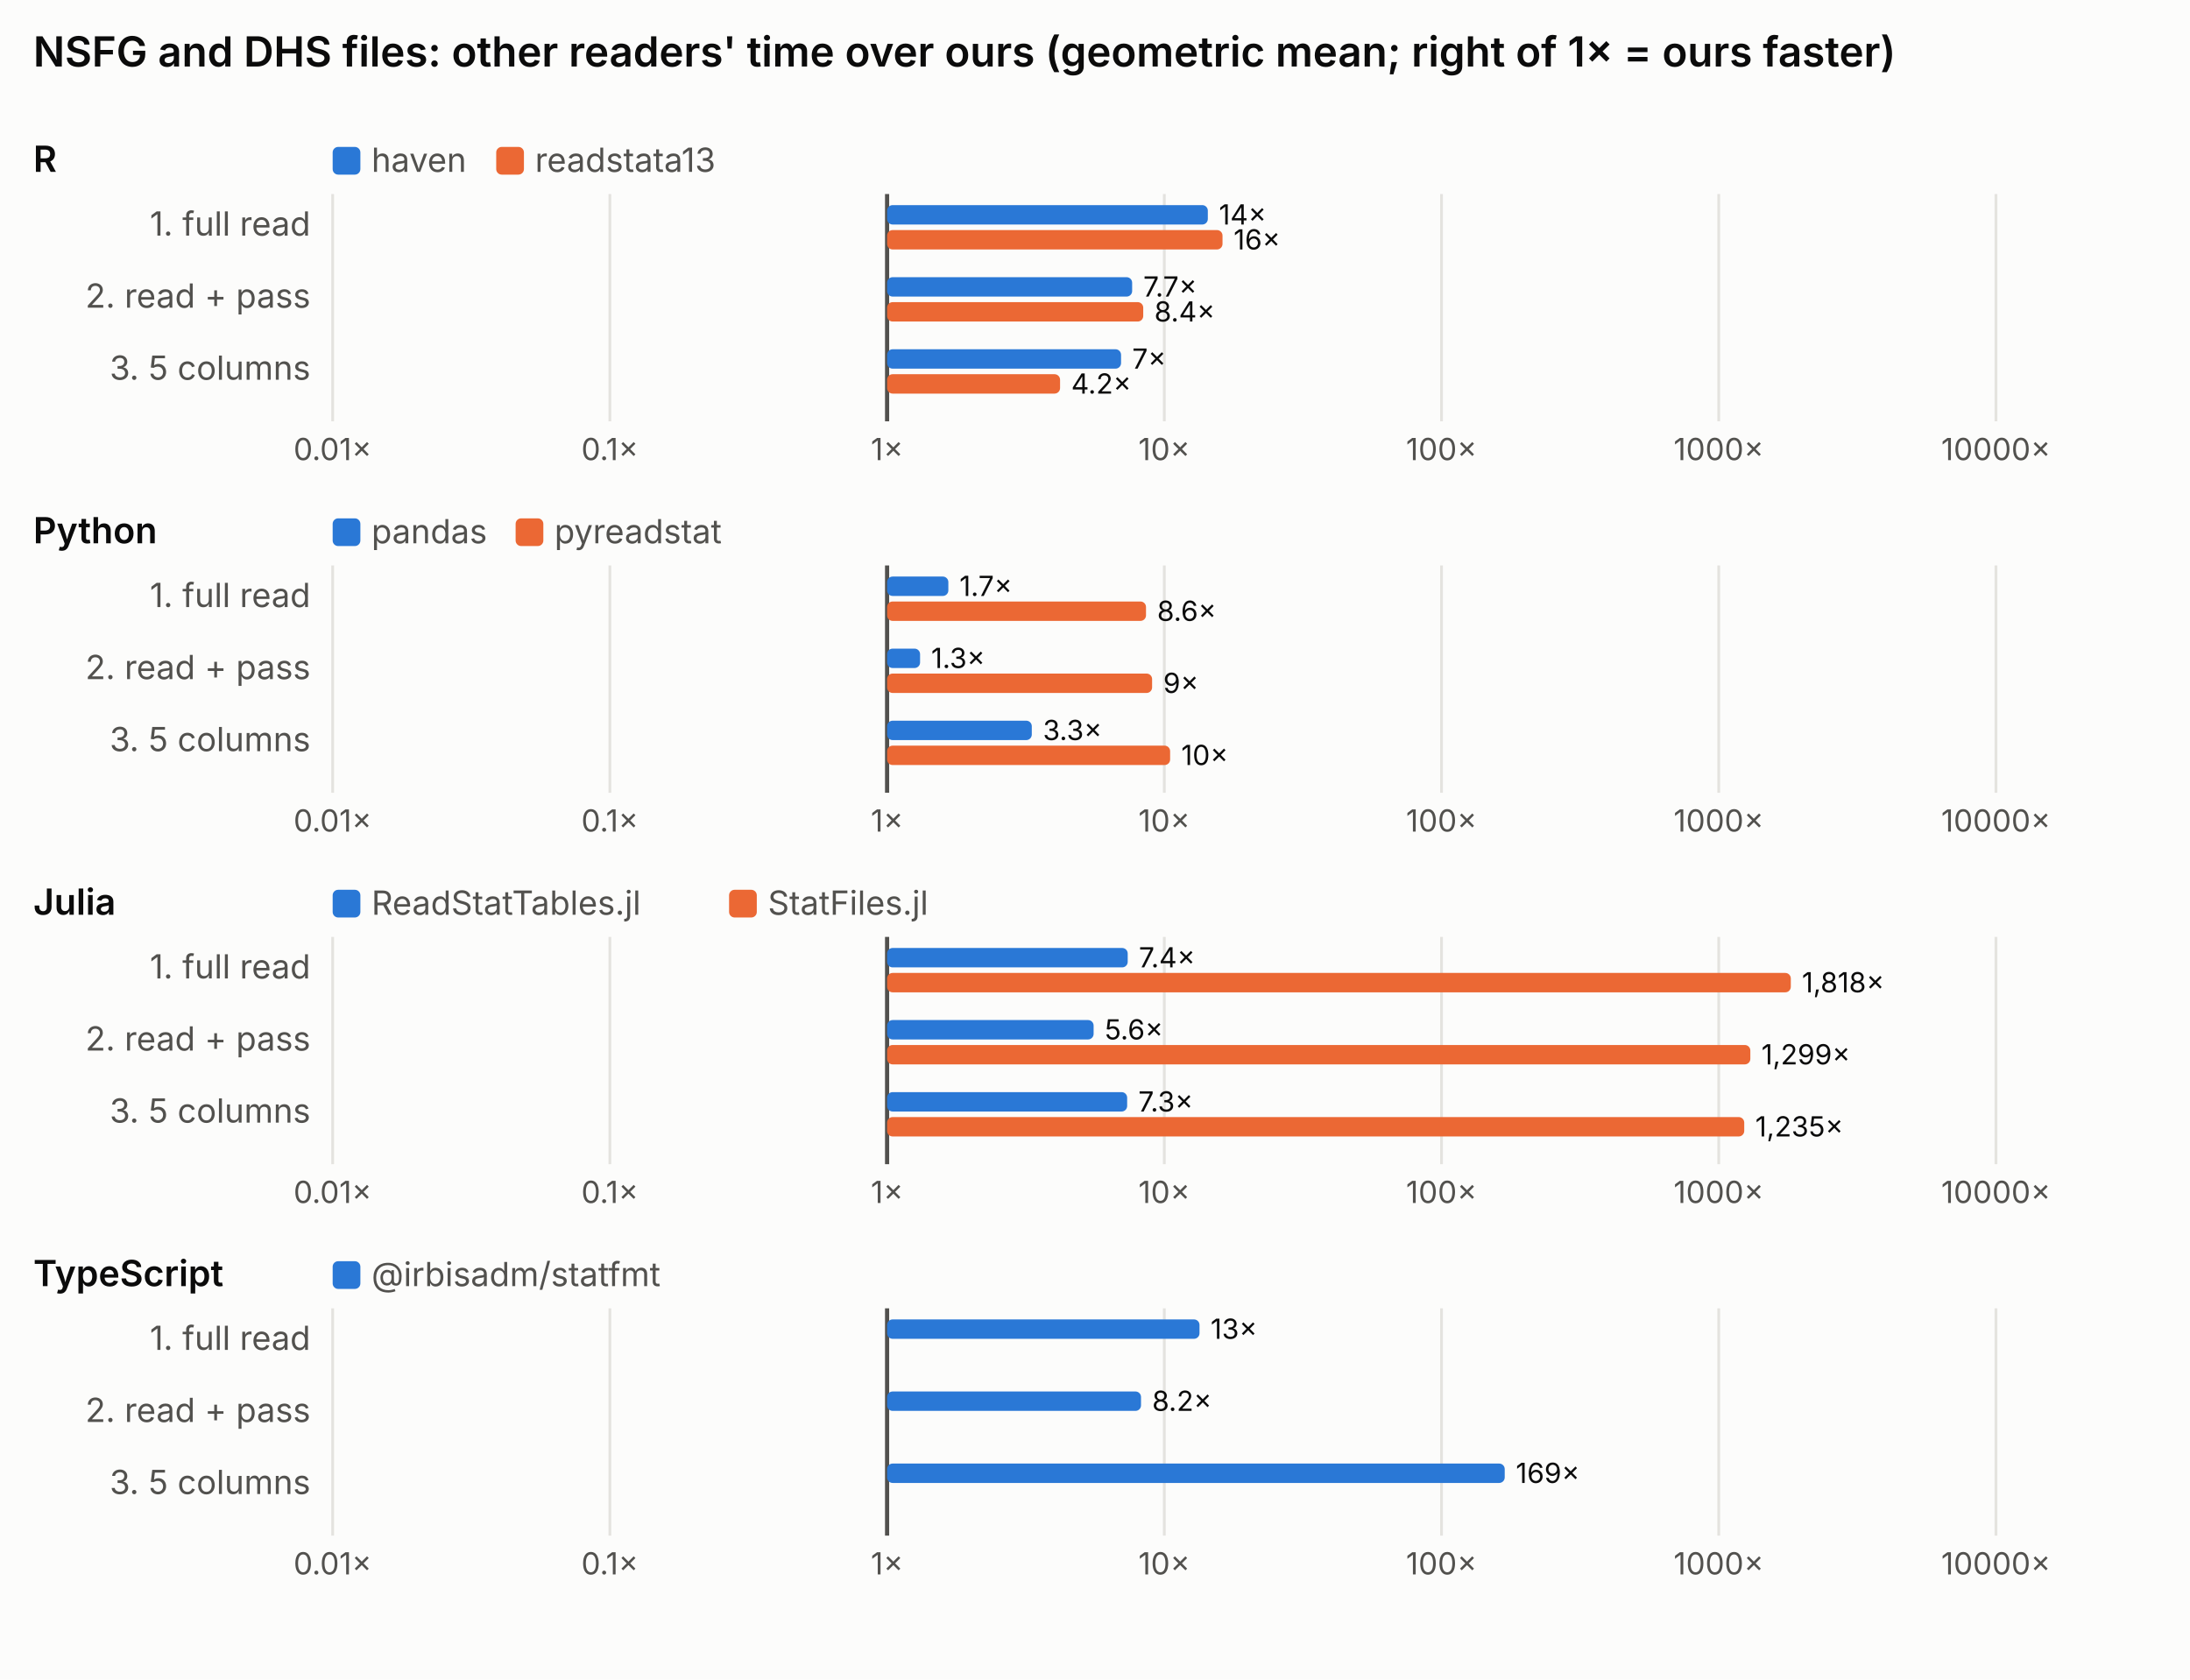
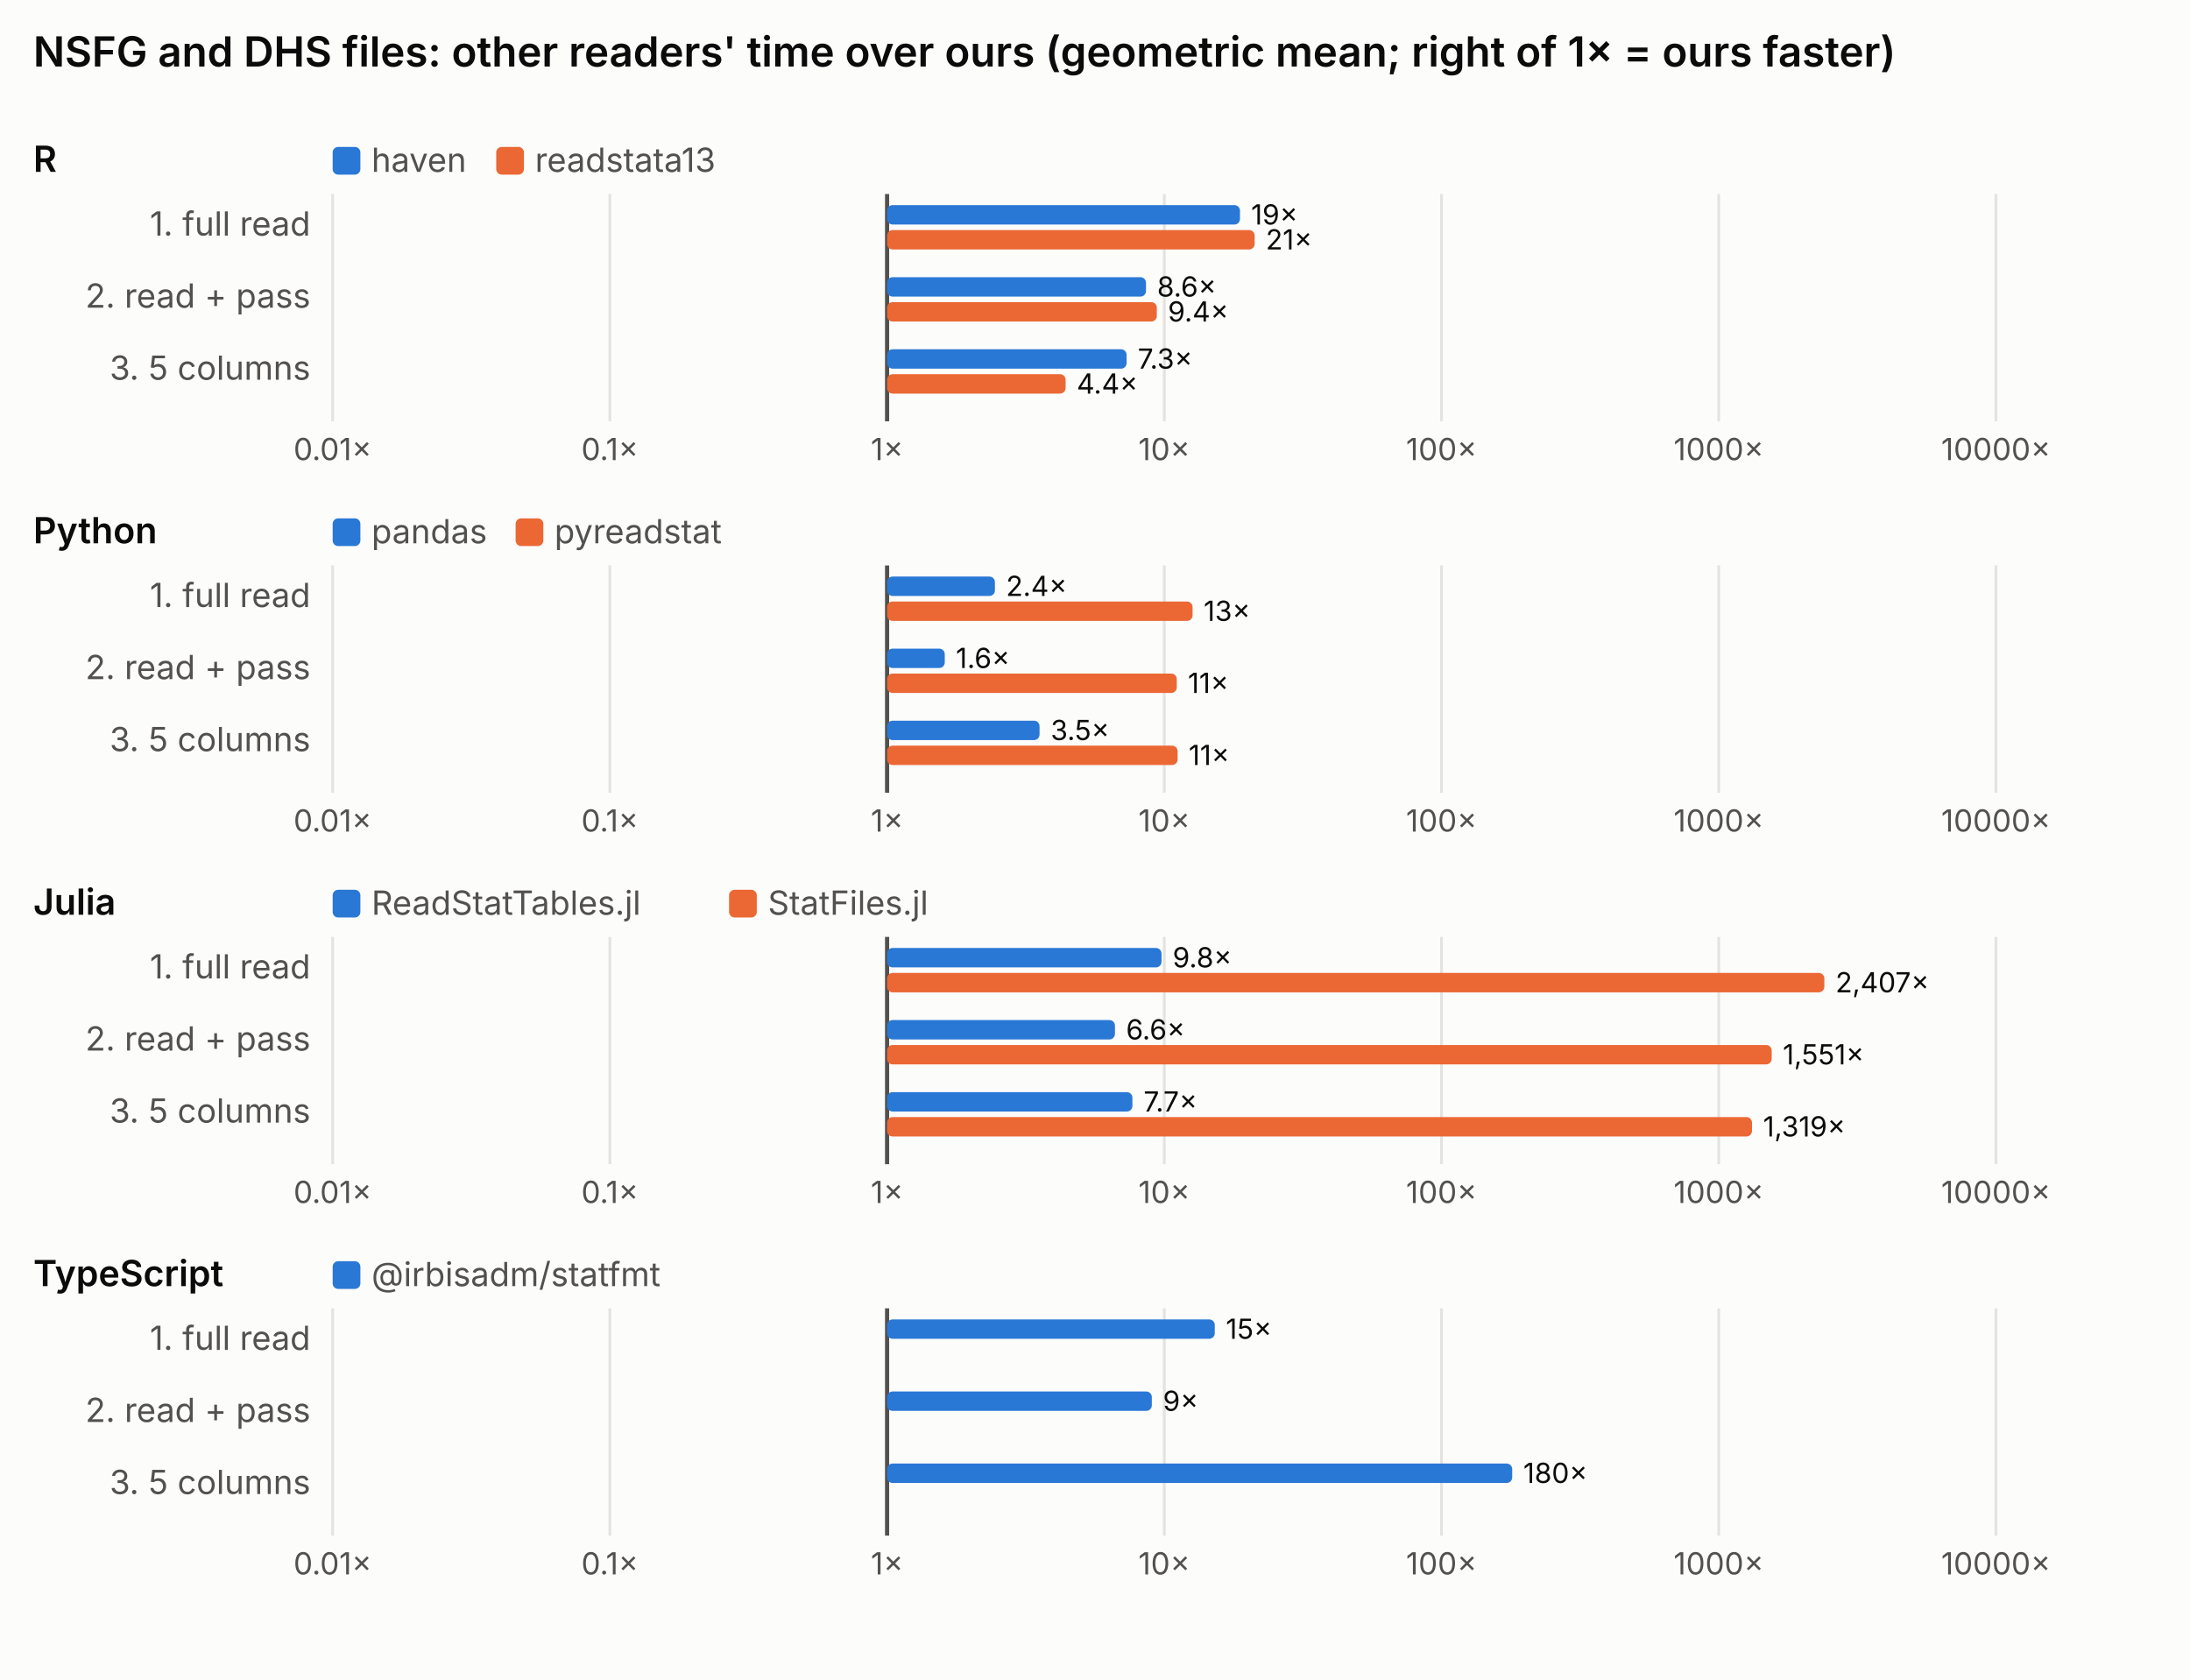
<svg xmlns="http://www.w3.org/2000/svg" width="790" height="606" viewBox="0 0 790 606" role="img" aria-label="NSFG and DHS files: time of each reader over ours">
  <style>
svg { font-family: -apple-system, system-ui, sans-serif; }
.bg { fill: #fcfcfb; } .t { fill: #0b0b0b; } .t2 { fill: #52514e; }
.grid { stroke: #e4e3df; stroke-width: 1; } .one { stroke: #52514e; stroke-width: 1.5; }
.s0 { fill: #2a78d6; } .s1 { fill: #eb6834; }
@media (prefers-color-scheme: dark) {
  .bg { fill: #1a1a19; } .t { fill: #f0efec; } .t2 { fill: #c3c2b7; }
  .grid { stroke: #3a3a37; } .one { stroke: #c3c2b7; }
  .s0 { fill: #3987e5; } .s1 { fill: #d95926; }
}
</style>
  <rect class="bg" width="790" height="606" />
  <text class="t" x="12" y="24" font-size="15" font-weight="600">NSFG and DHS files: other readers' time over ours (geometric mean; right of 1× = ours faster)</text>
  <text class="t" x="12" y="62" font-size="13" font-weight="600">R</text>
  <rect class="s0" x="120" y="53" width="10" height="10" rx="2" />
  <text class="t2" x="134" y="62" font-size="12">haven</text>
  <rect class="s1" x="179" y="53" width="10" height="10" rx="2" />
  <text class="t2" x="193" y="62" font-size="12">readstata13</text>
  <line class="grid" x1="120.0" x2="120.0" y1="70" y2="152" />
  <text class="t2" x="120.0" y="166" font-size="11" text-anchor="middle">0.01×</text>
  <line class="grid" x1="220.0" x2="220.0" y1="70" y2="152" />
  <text class="t2" x="220.0" y="166" font-size="11" text-anchor="middle">0.1×</text>
  <line class="one" x1="320.0" x2="320.0" y1="70" y2="152" />
  <text class="t2" x="320.0" y="166" font-size="11" text-anchor="middle">1×</text>
  <line class="grid" x1="420.0" x2="420.0" y1="70" y2="152" />
  <text class="t2" x="420.0" y="166" font-size="11" text-anchor="middle">10×</text>
  <line class="grid" x1="520.0" x2="520.0" y1="70" y2="152" />
  <text class="t2" x="520.0" y="166" font-size="11" text-anchor="middle">100×</text>
  <line class="grid" x1="620.0" x2="620.0" y1="70" y2="152" />
  <text class="t2" x="620.0" y="166" font-size="11" text-anchor="middle">1000×</text>
  <line class="grid" x1="720.0" x2="720.0" y1="70" y2="152" />
  <text class="t2" x="720.0" y="166" font-size="11" text-anchor="middle">10000×</text>
  <text class="t2" x="112" y="85" font-size="12" text-anchor="end">1. full read</text>
-   <rect class="s0" x="320.0" y="74" width="115.7" height="7" rx="2" />
-   <text class="t" x="439.7" y="81" font-size="10" text-anchor="start">14×</text>
-   <rect class="s1" x="320.0" y="83" width="121.0" height="7" rx="2" />
-   <text class="t" x="445.0" y="90" font-size="10" text-anchor="start">16×</text>
+   <rect class="s0" x="320.0" y="74" width="127.3" height="7" rx="2" />
+   <text class="t" x="451.3" y="81" font-size="10" text-anchor="start">19×</text>
+   <rect class="s1" x="320.0" y="83" width="132.6" height="7" rx="2" />
+   <text class="t" x="456.6" y="90" font-size="10" text-anchor="start">21×</text>
  <text class="t2" x="112" y="111" font-size="12" text-anchor="end">2. read + pass</text>
-   <rect class="s0" x="320.0" y="100" width="88.4" height="7" rx="2" />
-   <text class="t" x="412.4" y="107" font-size="10" text-anchor="start">7.7×</text>
-   <rect class="s1" x="320.0" y="109" width="92.4" height="7" rx="2" />
-   <text class="t" x="416.4" y="116" font-size="10" text-anchor="start">8.4×</text>
+   <rect class="s0" x="320.0" y="100" width="93.4" height="7" rx="2" />
+   <text class="t" x="417.4" y="107" font-size="10" text-anchor="start">8.6×</text>
+   <rect class="s1" x="320.0" y="109" width="97.3" height="7" rx="2" />
+   <text class="t" x="421.3" y="116" font-size="10" text-anchor="start">9.4×</text>
  <text class="t2" x="112" y="137" font-size="12" text-anchor="end">3. 5 columns</text>
-   <rect class="s0" x="320.0" y="126" width="84.4" height="7" rx="2" />
-   <text class="t" x="408.4" y="133" font-size="10" text-anchor="start">7×</text>
-   <rect class="s1" x="320.0" y="135" width="62.4" height="7" rx="2" />
-   <text class="t" x="386.4" y="142" font-size="10" text-anchor="start">4.2×</text>
+   <rect class="s0" x="320.0" y="126" width="86.4" height="7" rx="2" />
+   <text class="t" x="410.4" y="133" font-size="10" text-anchor="start">7.3×</text>
+   <rect class="s1" x="320.0" y="135" width="64.4" height="7" rx="2" />
+   <text class="t" x="388.4" y="142" font-size="10" text-anchor="start">4.4×</text>
  <text class="t" x="12" y="196" font-size="13" font-weight="600">Python</text>
  <rect class="s0" x="120" y="187" width="10" height="10" rx="2" />
  <text class="t2" x="134" y="196" font-size="12">pandas</text>
  <rect class="s1" x="186" y="187" width="10" height="10" rx="2" />
  <text class="t2" x="200" y="196" font-size="12">pyreadstat</text>
  <line class="grid" x1="120.0" x2="120.0" y1="204" y2="286" />
  <text class="t2" x="120.0" y="300" font-size="11" text-anchor="middle">0.01×</text>
  <line class="grid" x1="220.0" x2="220.0" y1="204" y2="286" />
  <text class="t2" x="220.0" y="300" font-size="11" text-anchor="middle">0.1×</text>
  <line class="one" x1="320.0" x2="320.0" y1="204" y2="286" />
  <text class="t2" x="320.0" y="300" font-size="11" text-anchor="middle">1×</text>
  <line class="grid" x1="420.0" x2="420.0" y1="204" y2="286" />
  <text class="t2" x="420.0" y="300" font-size="11" text-anchor="middle">10×</text>
  <line class="grid" x1="520.0" x2="520.0" y1="204" y2="286" />
  <text class="t2" x="520.0" y="300" font-size="11" text-anchor="middle">100×</text>
  <line class="grid" x1="620.0" x2="620.0" y1="204" y2="286" />
  <text class="t2" x="620.0" y="300" font-size="11" text-anchor="middle">1000×</text>
  <line class="grid" x1="720.0" x2="720.0" y1="204" y2="286" />
  <text class="t2" x="720.0" y="300" font-size="11" text-anchor="middle">10000×</text>
  <text class="t2" x="112" y="219" font-size="12" text-anchor="end">1. full read</text>
-   <rect class="s0" x="320.0" y="208" width="22.1" height="7" rx="2" />
-   <text class="t" x="346.1" y="215" font-size="10" text-anchor="start">1.7×</text>
-   <rect class="s1" x="320.0" y="217" width="93.4" height="7" rx="2" />
-   <text class="t" x="417.4" y="224" font-size="10" text-anchor="start">8.6×</text>
+   <rect class="s0" x="320.0" y="208" width="38.9" height="7" rx="2" />
+   <text class="t" x="362.9" y="215" font-size="10" text-anchor="start">2.4×</text>
+   <rect class="s1" x="320.0" y="217" width="110.2" height="7" rx="2" />
+   <text class="t" x="434.2" y="224" font-size="10" text-anchor="start">13×</text>
  <text class="t2" x="112" y="245" font-size="12" text-anchor="end">2. read + pass</text>
-   <rect class="s0" x="320.0" y="234" width="11.9" height="7" rx="2" />
-   <text class="t" x="335.9" y="241" font-size="10" text-anchor="start">1.3×</text>
-   <rect class="s1" x="320.0" y="243" width="95.6" height="7" rx="2" />
-   <text class="t" x="419.6" y="250" font-size="10" text-anchor="start">9×</text>
+   <rect class="s0" x="320.0" y="234" width="20.8" height="7" rx="2" />
+   <text class="t" x="344.8" y="241" font-size="10" text-anchor="start">1.6×</text>
+   <rect class="s1" x="320.0" y="243" width="104.5" height="7" rx="2" />
+   <text class="t" x="428.5" y="250" font-size="10" text-anchor="start">11×</text>
  <text class="t2" x="112" y="271" font-size="12" text-anchor="end">3. 5 columns</text>
-   <rect class="s0" x="320.0" y="260" width="52.2" height="7" rx="2" />
-   <text class="t" x="376.2" y="267" font-size="10" text-anchor="start">3.3×</text>
-   <rect class="s1" x="320.0" y="269" width="102.1" height="7" rx="2" />
-   <text class="t" x="426.1" y="276" font-size="10" text-anchor="start">10×</text>
+   <rect class="s0" x="320.0" y="260" width="55.0" height="7" rx="2" />
+   <text class="t" x="379.0" y="267" font-size="10" text-anchor="start">3.5×</text>
+   <rect class="s1" x="320.0" y="269" width="104.8" height="7" rx="2" />
+   <text class="t" x="428.8" y="276" font-size="10" text-anchor="start">11×</text>
  <text class="t" x="12" y="330" font-size="13" font-weight="600">Julia</text>
  <rect class="s0" x="120" y="321" width="10" height="10" rx="2" />
  <text class="t2" x="134" y="330" font-size="12">ReadStatTables.jl</text>
  <rect class="s1" x="263" y="321" width="10" height="10" rx="2" />
  <text class="t2" x="277" y="330" font-size="12">StatFiles.jl</text>
  <line class="grid" x1="120.0" x2="120.0" y1="338" y2="420" />
  <text class="t2" x="120.0" y="434" font-size="11" text-anchor="middle">0.01×</text>
  <line class="grid" x1="220.0" x2="220.0" y1="338" y2="420" />
  <text class="t2" x="220.0" y="434" font-size="11" text-anchor="middle">0.1×</text>
  <line class="one" x1="320.0" x2="320.0" y1="338" y2="420" />
  <text class="t2" x="320.0" y="434" font-size="11" text-anchor="middle">1×</text>
  <line class="grid" x1="420.0" x2="420.0" y1="338" y2="420" />
  <text class="t2" x="420.0" y="434" font-size="11" text-anchor="middle">10×</text>
  <line class="grid" x1="520.0" x2="520.0" y1="338" y2="420" />
  <text class="t2" x="520.0" y="434" font-size="11" text-anchor="middle">100×</text>
  <line class="grid" x1="620.0" x2="620.0" y1="338" y2="420" />
  <text class="t2" x="620.0" y="434" font-size="11" text-anchor="middle">1000×</text>
  <line class="grid" x1="720.0" x2="720.0" y1="338" y2="420" />
  <text class="t2" x="720.0" y="434" font-size="11" text-anchor="middle">10000×</text>
  <text class="t2" x="112" y="353" font-size="12" text-anchor="end">1. full read</text>
-   <rect class="s0" x="320.0" y="342" width="86.8" height="7" rx="2" />
-   <text class="t" x="410.8" y="349" font-size="10" text-anchor="start">7.4×</text>
-   <rect class="s1" x="320.0" y="351" width="326.0" height="7" rx="2" />
-   <text class="t" x="650.0" y="358" font-size="10" text-anchor="start">1,818×</text>
+   <rect class="s0" x="320.0" y="342" width="99.0" height="7" rx="2" />
+   <text class="t" x="423.0" y="349" font-size="10" text-anchor="start">9.8×</text>
+   <rect class="s1" x="320.0" y="351" width="338.1" height="7" rx="2" />
+   <text class="t" x="662.1" y="358" font-size="10" text-anchor="start">2,407×</text>
  <text class="t2" x="112" y="379" font-size="12" text-anchor="end">2. read + pass</text>
-   <rect class="s0" x="320.0" y="368" width="74.5" height="7" rx="2" />
-   <text class="t" x="398.5" y="375" font-size="10" text-anchor="start">5.6×</text>
-   <rect class="s1" x="320.0" y="377" width="311.4" height="7" rx="2" />
-   <text class="t" x="635.4" y="384" font-size="10" text-anchor="start">1,299×</text>
+   <rect class="s0" x="320.0" y="368" width="82.2" height="7" rx="2" />
+   <text class="t" x="406.2" y="375" font-size="10" text-anchor="start">6.6×</text>
+   <rect class="s1" x="320.0" y="377" width="319.1" height="7" rx="2" />
+   <text class="t" x="643.1" y="384" font-size="10" text-anchor="start">1,551×</text>
  <text class="t2" x="112" y="405" font-size="12" text-anchor="end">3. 5 columns</text>
-   <rect class="s0" x="320.0" y="394" width="86.6" height="7" rx="2" />
-   <text class="t" x="410.6" y="401" font-size="10" text-anchor="start">7.3×</text>
-   <rect class="s1" x="320.0" y="403" width="309.2" height="7" rx="2" />
-   <text class="t" x="633.2" y="410" font-size="10" text-anchor="start">1,235×</text>
+   <rect class="s0" x="320.0" y="394" width="88.5" height="7" rx="2" />
+   <text class="t" x="412.5" y="401" font-size="10" text-anchor="start">7.7×</text>
+   <rect class="s1" x="320.0" y="403" width="312.0" height="7" rx="2" />
+   <text class="t" x="636.0" y="410" font-size="10" text-anchor="start">1,319×</text>
  <text class="t" x="12" y="464" font-size="13" font-weight="600">TypeScript</text>
  <rect class="s0" x="120" y="455" width="10" height="10" rx="2" />
  <text class="t2" x="134" y="464" font-size="12">@irbisadm/statfmt</text>
  <line class="grid" x1="120.0" x2="120.0" y1="472" y2="554" />
  <text class="t2" x="120.0" y="568" font-size="11" text-anchor="middle">0.01×</text>
  <line class="grid" x1="220.0" x2="220.0" y1="472" y2="554" />
  <text class="t2" x="220.0" y="568" font-size="11" text-anchor="middle">0.1×</text>
  <line class="one" x1="320.0" x2="320.0" y1="472" y2="554" />
  <text class="t2" x="320.0" y="568" font-size="11" text-anchor="middle">1×</text>
  <line class="grid" x1="420.0" x2="420.0" y1="472" y2="554" />
  <text class="t2" x="420.0" y="568" font-size="11" text-anchor="middle">10×</text>
  <line class="grid" x1="520.0" x2="520.0" y1="472" y2="554" />
  <text class="t2" x="520.0" y="568" font-size="11" text-anchor="middle">100×</text>
  <line class="grid" x1="620.0" x2="620.0" y1="472" y2="554" />
  <text class="t2" x="620.0" y="568" font-size="11" text-anchor="middle">1000×</text>
  <line class="grid" x1="720.0" x2="720.0" y1="472" y2="554" />
  <text class="t2" x="720.0" y="568" font-size="11" text-anchor="middle">10000×</text>
  <text class="t2" x="112" y="487" font-size="12" text-anchor="end">1. full read</text>
-   <rect class="s0" x="320.0" y="476" width="112.7" height="7" rx="2" />
-   <text class="t" x="436.7" y="483" font-size="10" text-anchor="start">13×</text>
+   <rect class="s0" x="320.0" y="476" width="118.2" height="7" rx="2" />
+   <text class="t" x="442.2" y="483" font-size="10" text-anchor="start">15×</text>
  <text class="t2" x="112" y="513" font-size="12" text-anchor="end">2. read + pass</text>
-   <rect class="s0" x="320.0" y="502" width="91.6" height="7" rx="2" />
-   <text class="t" x="415.6" y="509" font-size="10" text-anchor="start">8.2×</text>
+   <rect class="s0" x="320.0" y="502" width="95.5" height="7" rx="2" />
+   <text class="t" x="419.5" y="509" font-size="10" text-anchor="start">9×</text>
  <text class="t2" x="112" y="539" font-size="12" text-anchor="end">3. 5 columns</text>
-   <rect class="s0" x="320.0" y="528" width="222.8" height="7" rx="2" />
-   <text class="t" x="546.8" y="535" font-size="10" text-anchor="start">169×</text>
+   <rect class="s0" x="320.0" y="528" width="225.5" height="7" rx="2" />
+   <text class="t" x="549.5" y="535" font-size="10" text-anchor="start">180×</text>
</svg>
